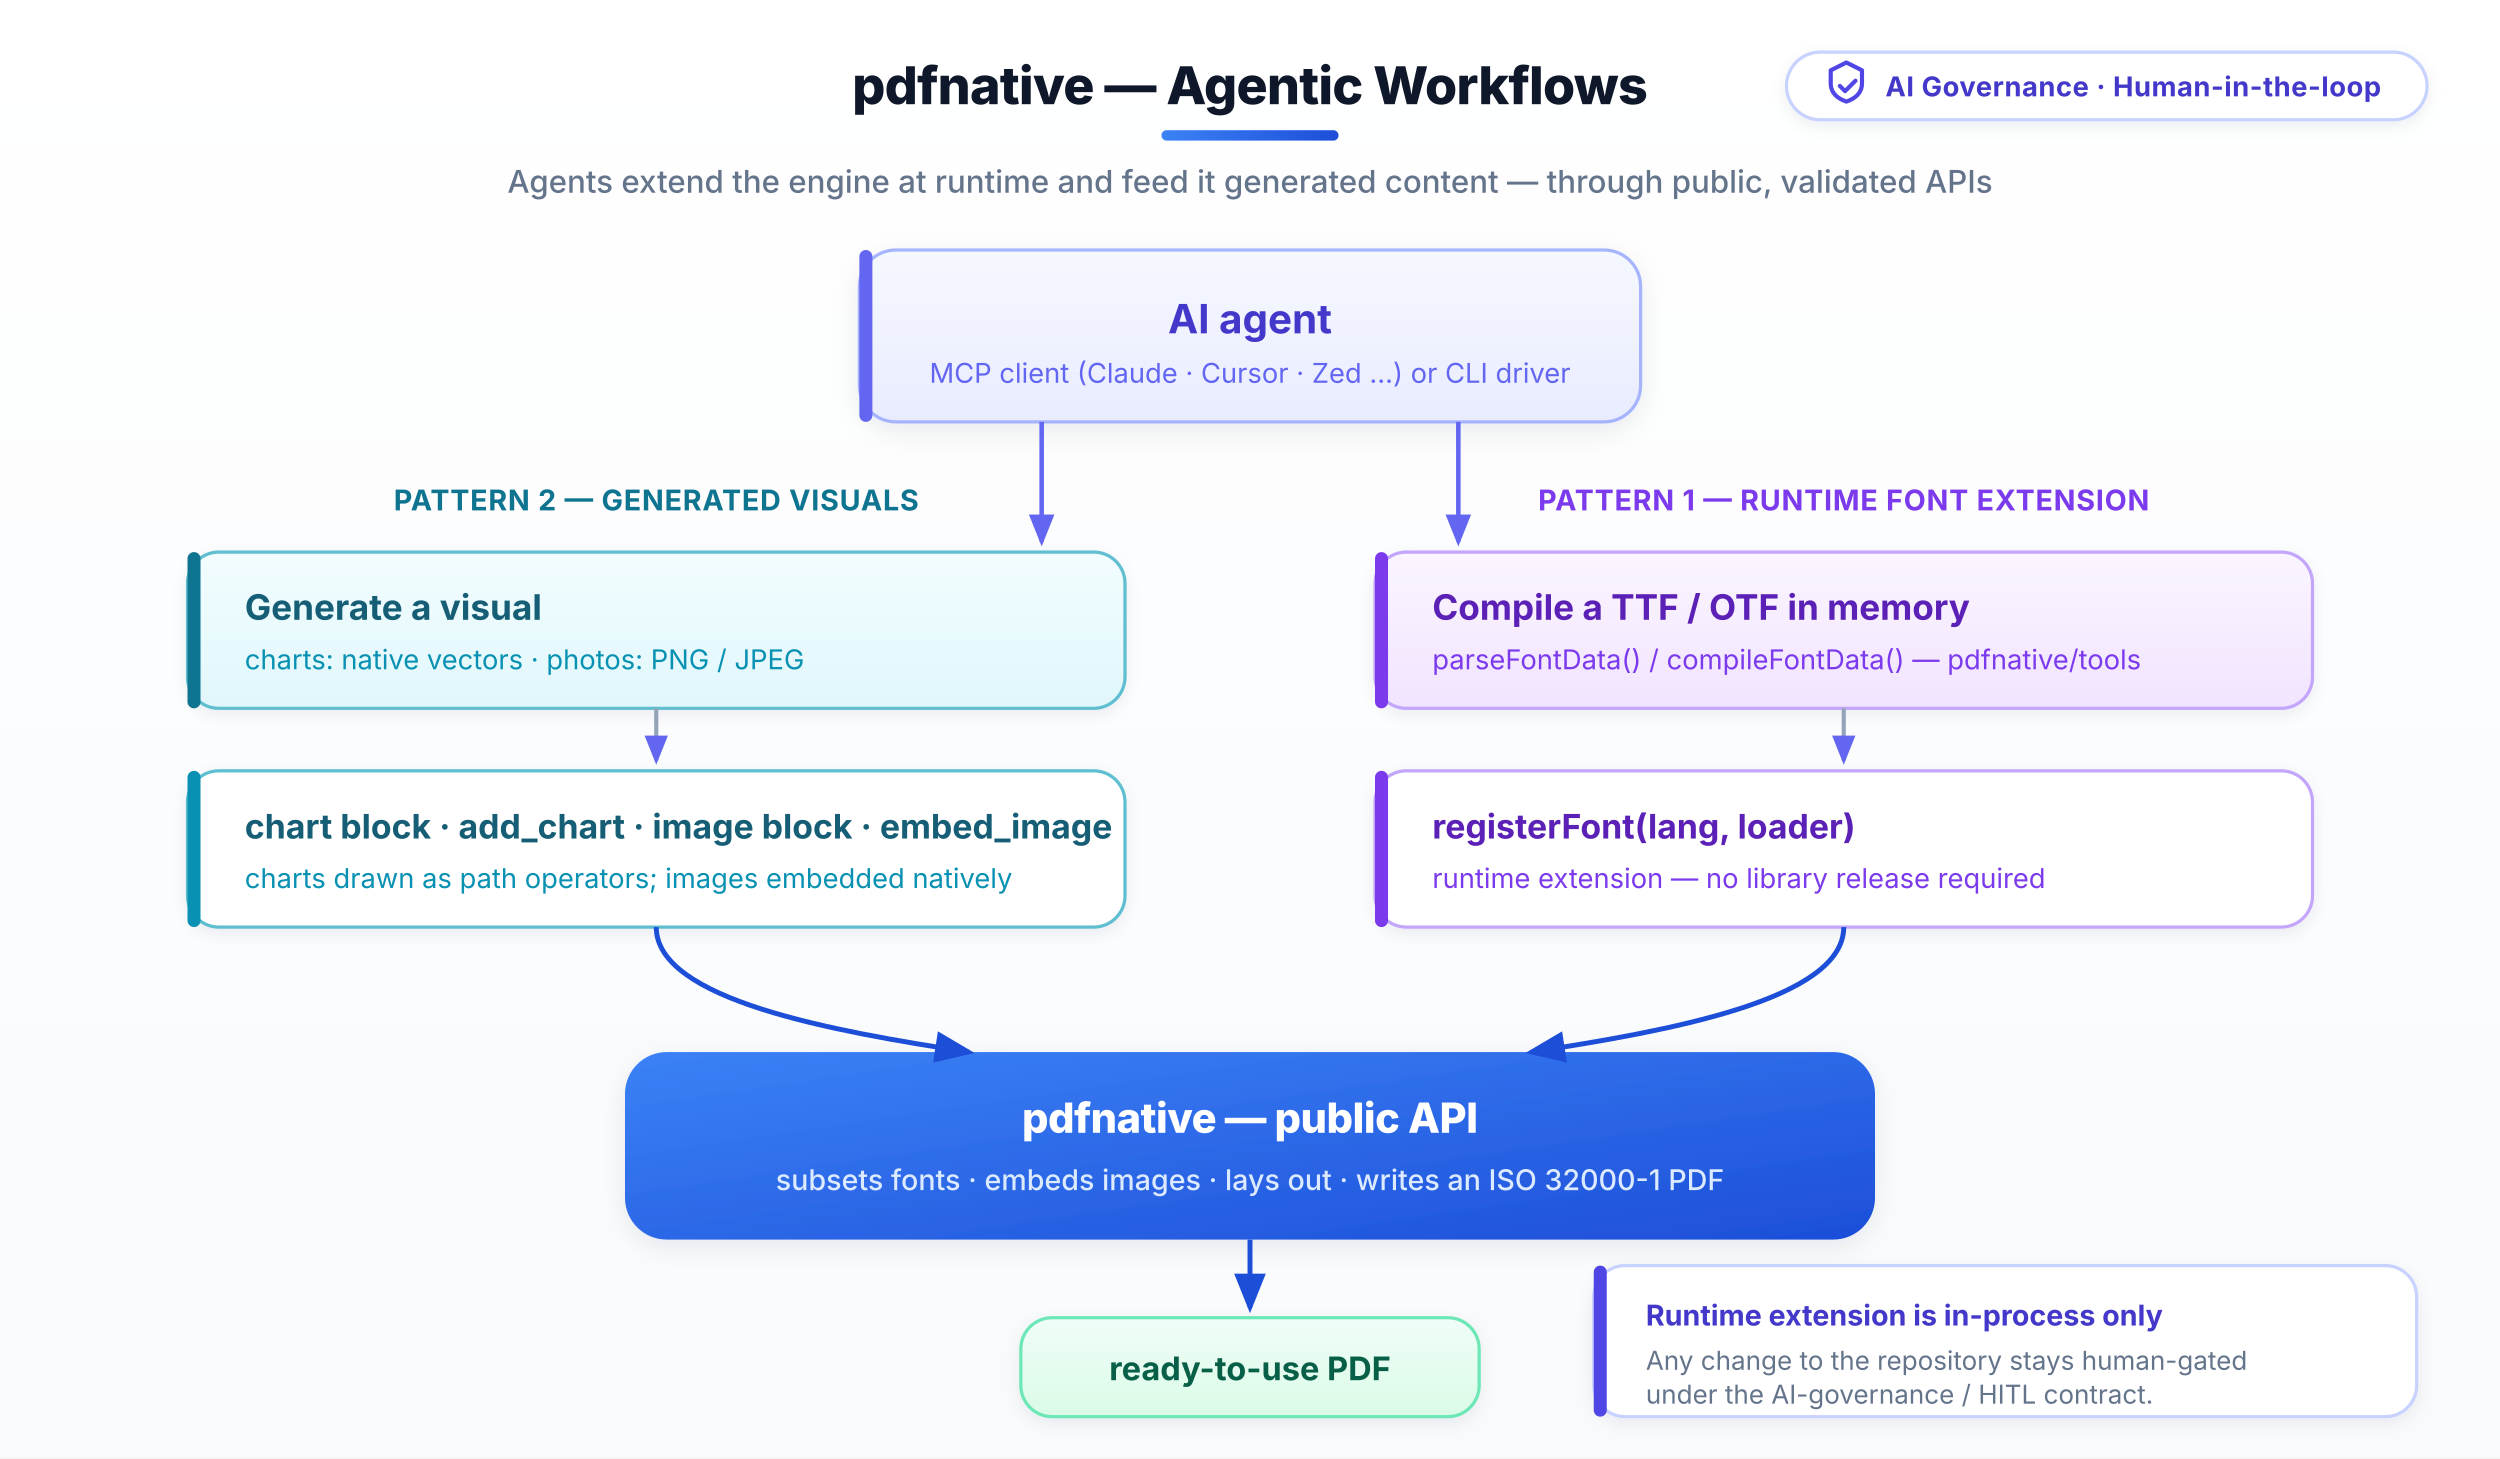
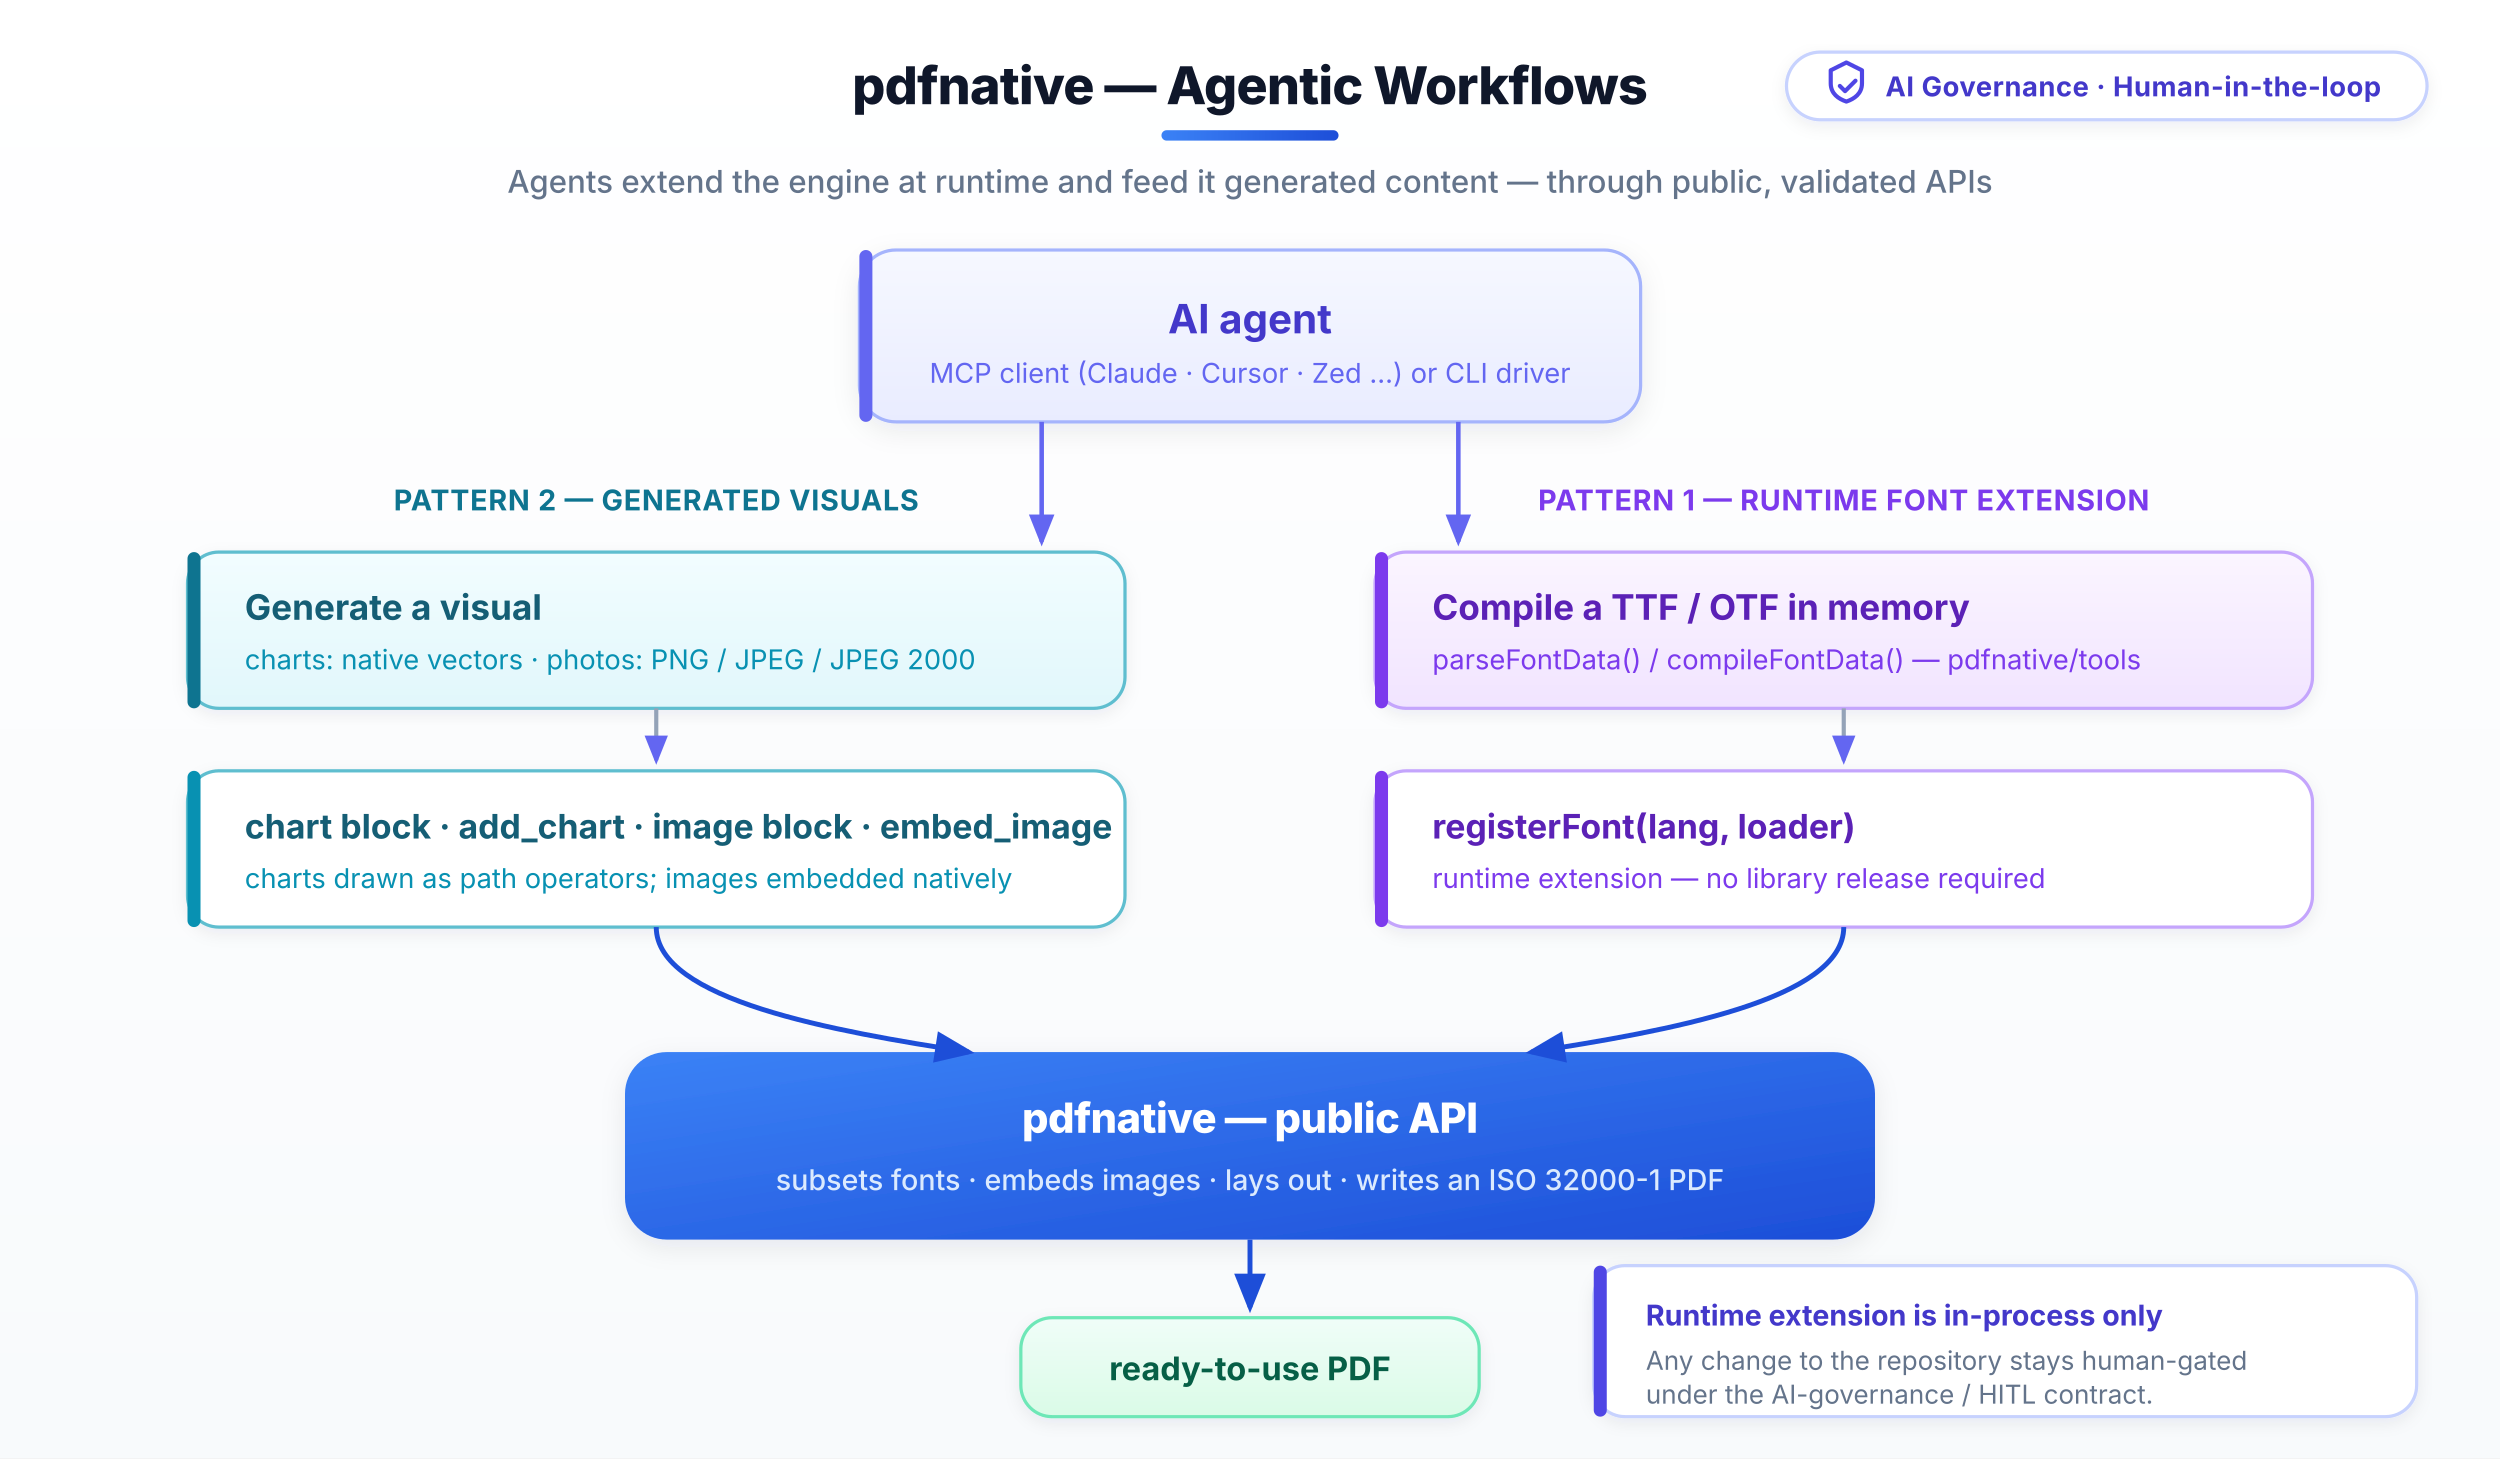
<svg xmlns="http://www.w3.org/2000/svg" viewBox="0 0 960 560" role="img" aria-labelledby="agw-title agw-desc" font-family="Inter,-apple-system,BlinkMacSystemFont,'Segoe UI',Roboto,'Helvetica Neue',Arial,sans-serif">
  <defs>
    <marker id="agw-ah" viewBox="0 0 10 8" refX="8.5" refY="4" markerWidth="7" markerHeight="6" orient="auto-start-reverse">
      <path d="M0 0 L10 4 L0 8 Z" fill="#6366F1" />
    </marker>
    <marker id="agw-ah-out" viewBox="0 0 10 8" refX="8.5" refY="4" markerWidth="8" markerHeight="7" orient="auto-start-reverse">
      <path d="M0 0 L10 4 L0 8 Z" fill="#1D4ED8" />
    </marker>
    <linearGradient id="agw-canvas" x1="0" y1="0" x2="0" y2="1">
      <stop offset="0%" stop-color="#FFFFFF" />
      <stop offset="100%" stop-color="#F8FAFC" />
    </linearGradient>
    <linearGradient id="agw-agent" x1="0" y1="0" x2="0" y2="1">
      <stop offset="0%" stop-color="#F6F8FF" />
      <stop offset="100%" stop-color="#E9ECFF" />
    </linearGradient>
    <linearGradient id="agw-img" x1="0" y1="0" x2="0" y2="1">
      <stop offset="0%" stop-color="#F2FDFF" />
      <stop offset="100%" stop-color="#E1F7FB" />
    </linearGradient>
    <linearGradient id="agw-font" x1="0" y1="0" x2="0" y2="1">
      <stop offset="0%" stop-color="#FBF5FF" />
      <stop offset="100%" stop-color="#F1E4FF" />
    </linearGradient>
    <linearGradient id="agw-core" x1="0" y1="0" x2="1" y2="1">
      <stop offset="0%" stop-color="#3B82F6" />
      <stop offset="100%" stop-color="#1D4ED8" />
    </linearGradient>
    <linearGradient id="agw-out" x1="0" y1="0" x2="0" y2="1">
      <stop offset="0%" stop-color="#F0FDF8" />
      <stop offset="100%" stop-color="#DAFBE7" />
    </linearGradient>
    <linearGradient id="agw-accent" x1="0" y1="0" x2="1" y2="0">
      <stop offset="0%" stop-color="#3B82F6" />
      <stop offset="100%" stop-color="#1D4ED8" />
    </linearGradient>
    <filter id="agw-soft" x="-20%" y="-20%" width="140%" height="150%">
      <feDropShadow dx="0" dy="3" stdDeviation="5" flood-color="#1E293B" flood-opacity="0.08" />
    </filter>
    <filter id="agw-soft-sm" x="-20%" y="-20%" width="140%" height="150%">
      <feDropShadow dx="0" dy="2" stdDeviation="3" flood-color="#1E293B" flood-opacity="0.07" />
    </filter>
  </defs>
  <rect x="0" y="0" width="960" height="560" fill="url(#agw-canvas)" />
  <text x="480" y="40" text-anchor="middle" font-size="20" font-weight="800" fill="#0F172A" letter-spacing="-0.3">pdfnative — Agentic Workflows</text>
  <rect x="446" y="50" width="68" height="4" rx="2" fill="url(#agw-accent)" />
  <text x="480" y="74" text-anchor="middle" font-size="12" font-weight="500" fill="#64748B">Agents extend the engine at runtime and feed it generated content — through public, validated APIs</text>
  <g filter="url(#agw-soft-sm)">
    <rect x="686" y="20" width="246" height="26" rx="13" fill="#FFFFFF" stroke="#C7D2FE" stroke-width="1.25" />
  </g>
  <path d="M703 27 l6 -3 l6 3 v5 c0 4 -3 6 -6 7 c-3 -1 -6 -3 -6 -7 Z" fill="none" stroke="#4F46E5" stroke-width="1.6" stroke-linejoin="round" />
  <path d="M706.5 33 l2 2 l4 -4" fill="none" stroke="#4F46E5" stroke-width="1.6" stroke-linecap="round" stroke-linejoin="round" />
  <text x="724" y="37" font-size="10.5" font-weight="700" fill="#4338CA" letter-spacing="0.2">AI Governance · Human-in-the-loop</text>
  <g filter="url(#agw-soft)">
    <rect x="330" y="96" width="300" height="66" rx="14" fill="url(#agw-agent)" stroke="#A5B4FC" stroke-width="1.25" />
  </g>
  <rect x="330" y="96" width="5" height="66" rx="2.5" fill="#6366F1" />
  <text x="480" y="128" text-anchor="middle" font-size="15.5" font-weight="700" fill="#4338CA">AI agent</text>
  <text x="480" y="147" text-anchor="middle" font-size="10.5" fill="#6366F1">MCP client (Claude · Cursor · Zed …) or CLI driver</text>
  <text x="252" y="196" text-anchor="middle" font-size="11" font-weight="700" fill="#0E7490" letter-spacing="0.3">PATTERN 2 — GENERATED VISUALS</text>
  <text x="708" y="196" text-anchor="middle" font-size="11" font-weight="700" fill="#7C3AED" letter-spacing="0.3">PATTERN 1 — RUNTIME FONT EXTENSION</text>
  <g filter="url(#agw-soft-sm)">
    <rect x="72" y="212" width="360" height="60" rx="12" fill="url(#agw-img)" stroke="#5EBECF" stroke-width="1.25" />
  </g>
  <rect x="72" y="212" width="5" height="60" rx="2.5" fill="#0E7490" />
  <text x="94" y="238" font-size="13.5" font-weight="700" fill="#155E75">Generate a visual</text>
-   <text x="94" y="257" font-size="10.5" fill="#0891B2">charts: native vectors · photos: PNG / JPEG</text>
+   <text x="94" y="257" font-size="10.5" fill="#0891B2">charts: native vectors · photos: PNG / JPEG / JPEG 2000</text>
  <g filter="url(#agw-soft-sm)">
    <rect x="72" y="296" width="360" height="60" rx="12" fill="#FFFFFF" stroke="#5EBECF" stroke-width="1.25" />
  </g>
  <rect x="72" y="296" width="5" height="60" rx="2.5" fill="#0891B2" />
  <text x="94" y="322" font-size="13" font-weight="700" fill="#155E75">chart block · add_chart · image block · embed_image</text>
  <text x="94" y="341" font-size="10.5" fill="#0891B2">charts drawn as path operators; images embedded natively</text>
  <g filter="url(#agw-soft-sm)">
    <rect x="528" y="212" width="360" height="60" rx="12" fill="url(#agw-font)" stroke="#C4A5FC" stroke-width="1.25" />
  </g>
  <rect x="528" y="212" width="5" height="60" rx="2.5" fill="#7C3AED" />
  <text x="550" y="238" font-size="13.5" font-weight="700" fill="#5B21B6">Compile a TTF / OTF in memory</text>
  <text x="550" y="257" font-size="10.5" fill="#7C3AED">parseFontData() / compileFontData() — pdfnative/tools</text>
  <g filter="url(#agw-soft-sm)">
    <rect x="528" y="296" width="360" height="60" rx="12" fill="#FFFFFF" stroke="#C4A5FC" stroke-width="1.25" />
  </g>
  <rect x="528" y="296" width="5" height="60" rx="2.5" fill="#7C3AED" />
  <text x="550" y="322" font-size="13" font-weight="700" fill="#5B21B6">registerFont(lang, loader)</text>
  <text x="550" y="341" font-size="10.5" fill="#7C3AED">runtime extension — no library release required</text>
  <g filter="url(#agw-soft)">
    <rect x="240" y="404" width="480" height="72" rx="16" fill="url(#agw-core)" />
  </g>
  <text x="480" y="435" text-anchor="middle" font-size="16" font-weight="800" fill="#FFFFFF" letter-spacing="-0.2">pdfnative — public API</text>
  <text x="480" y="457" text-anchor="middle" font-size="11" font-weight="500" fill="#DBEAFE">subsets fonts · embeds images · lays out · writes an ISO 32000-1 PDF</text>
  <g filter="url(#agw-soft-sm)">
    <rect x="392" y="506" width="176" height="38" rx="12" fill="url(#agw-out)" stroke="#6EE7B7" stroke-width="1.25" />
  </g>
  <text x="480" y="530" text-anchor="middle" font-size="12.5" font-weight="700" fill="#065F46">ready-to-use PDF</text>
  <path d="M400 162 L400 208" fill="none" stroke="#6366F1" stroke-width="1.75" marker-end="url(#agw-ah)" />
  <path d="M560 162 L560 208" fill="none" stroke="#6366F1" stroke-width="1.75" marker-end="url(#agw-ah)" />
  <path d="M252 272 L252 292" fill="none" stroke="#94A3B8" stroke-width="1.6" marker-end="url(#agw-ah)" />
  <path d="M708 272 L708 292" fill="none" stroke="#94A3B8" stroke-width="1.6" marker-end="url(#agw-ah)" />
  <path d="M252 356 C252 384 320 396 372 404" fill="none" stroke="#1D4ED8" stroke-width="1.9" marker-end="url(#agw-ah-out)" />
  <path d="M708 356 C708 384 640 396 588 404" fill="none" stroke="#1D4ED8" stroke-width="1.9" marker-end="url(#agw-ah-out)" />
  <path d="M480 476 L480 502" fill="none" stroke="#1D4ED8" stroke-width="1.9" marker-end="url(#agw-ah-out)" />
  <g filter="url(#agw-soft-sm)">
    <rect x="612" y="486" width="316" height="58" rx="12" fill="#FFFFFF" stroke="#C7D2FE" stroke-width="1.25" />
  </g>
  <rect x="612" y="486" width="5" height="58" rx="2.5" fill="#4F46E5" />
  <text x="632" y="509" font-size="11" font-weight="700" fill="#4338CA">Runtime extension is in-process only</text>
  <text x="632" y="526" font-size="10" fill="#64748B">Any change to the repository stays human-gated</text>
  <text x="632" y="539" font-size="10" fill="#64748B">under the AI-governance / HITL contract.</text>
</svg>
